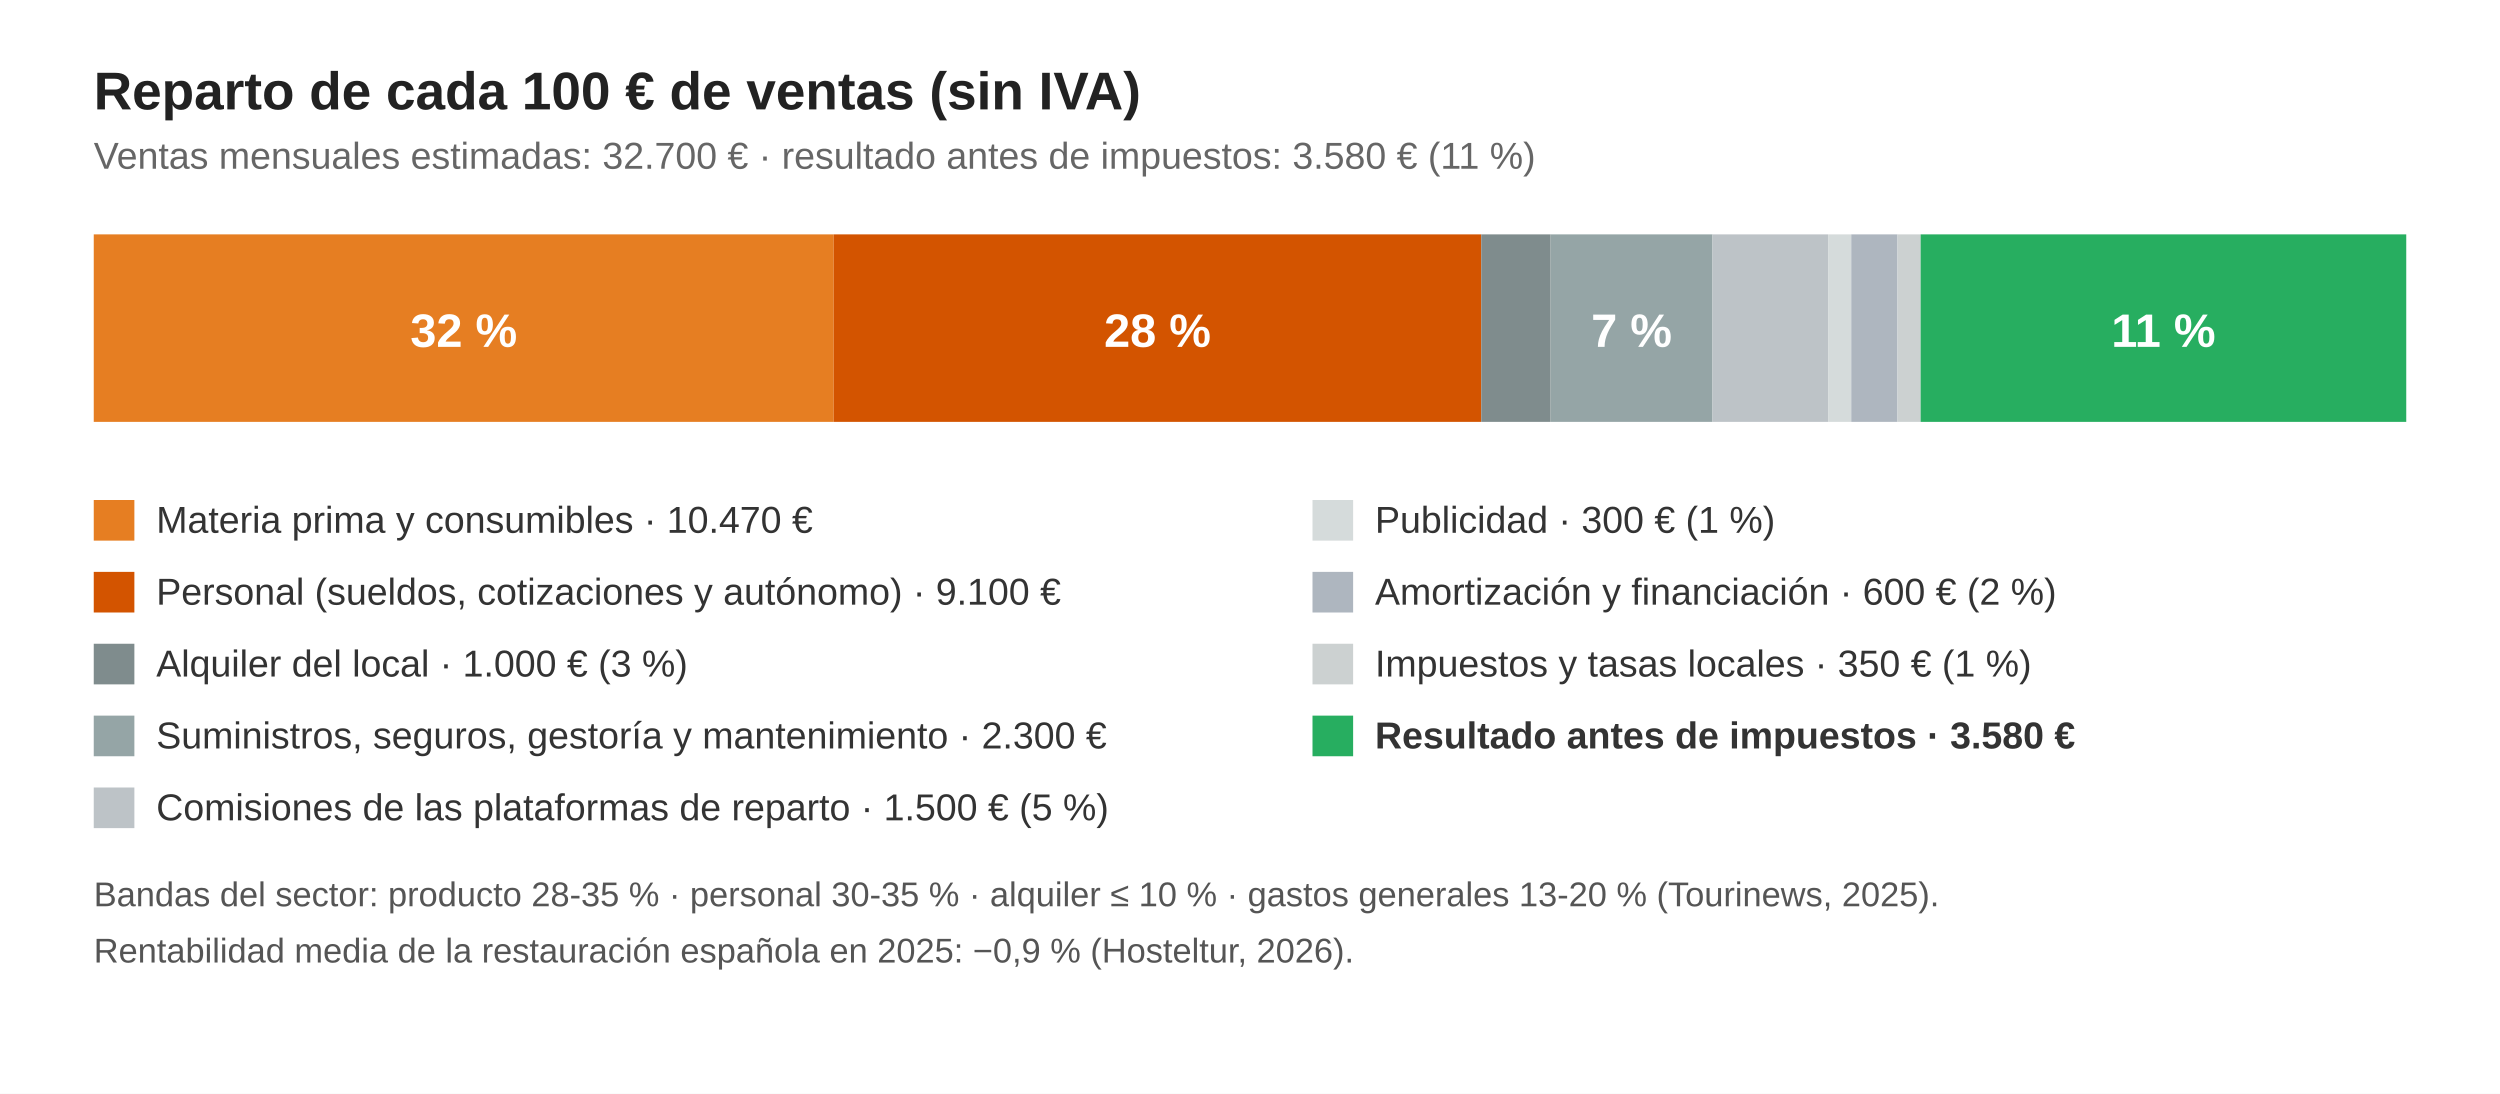
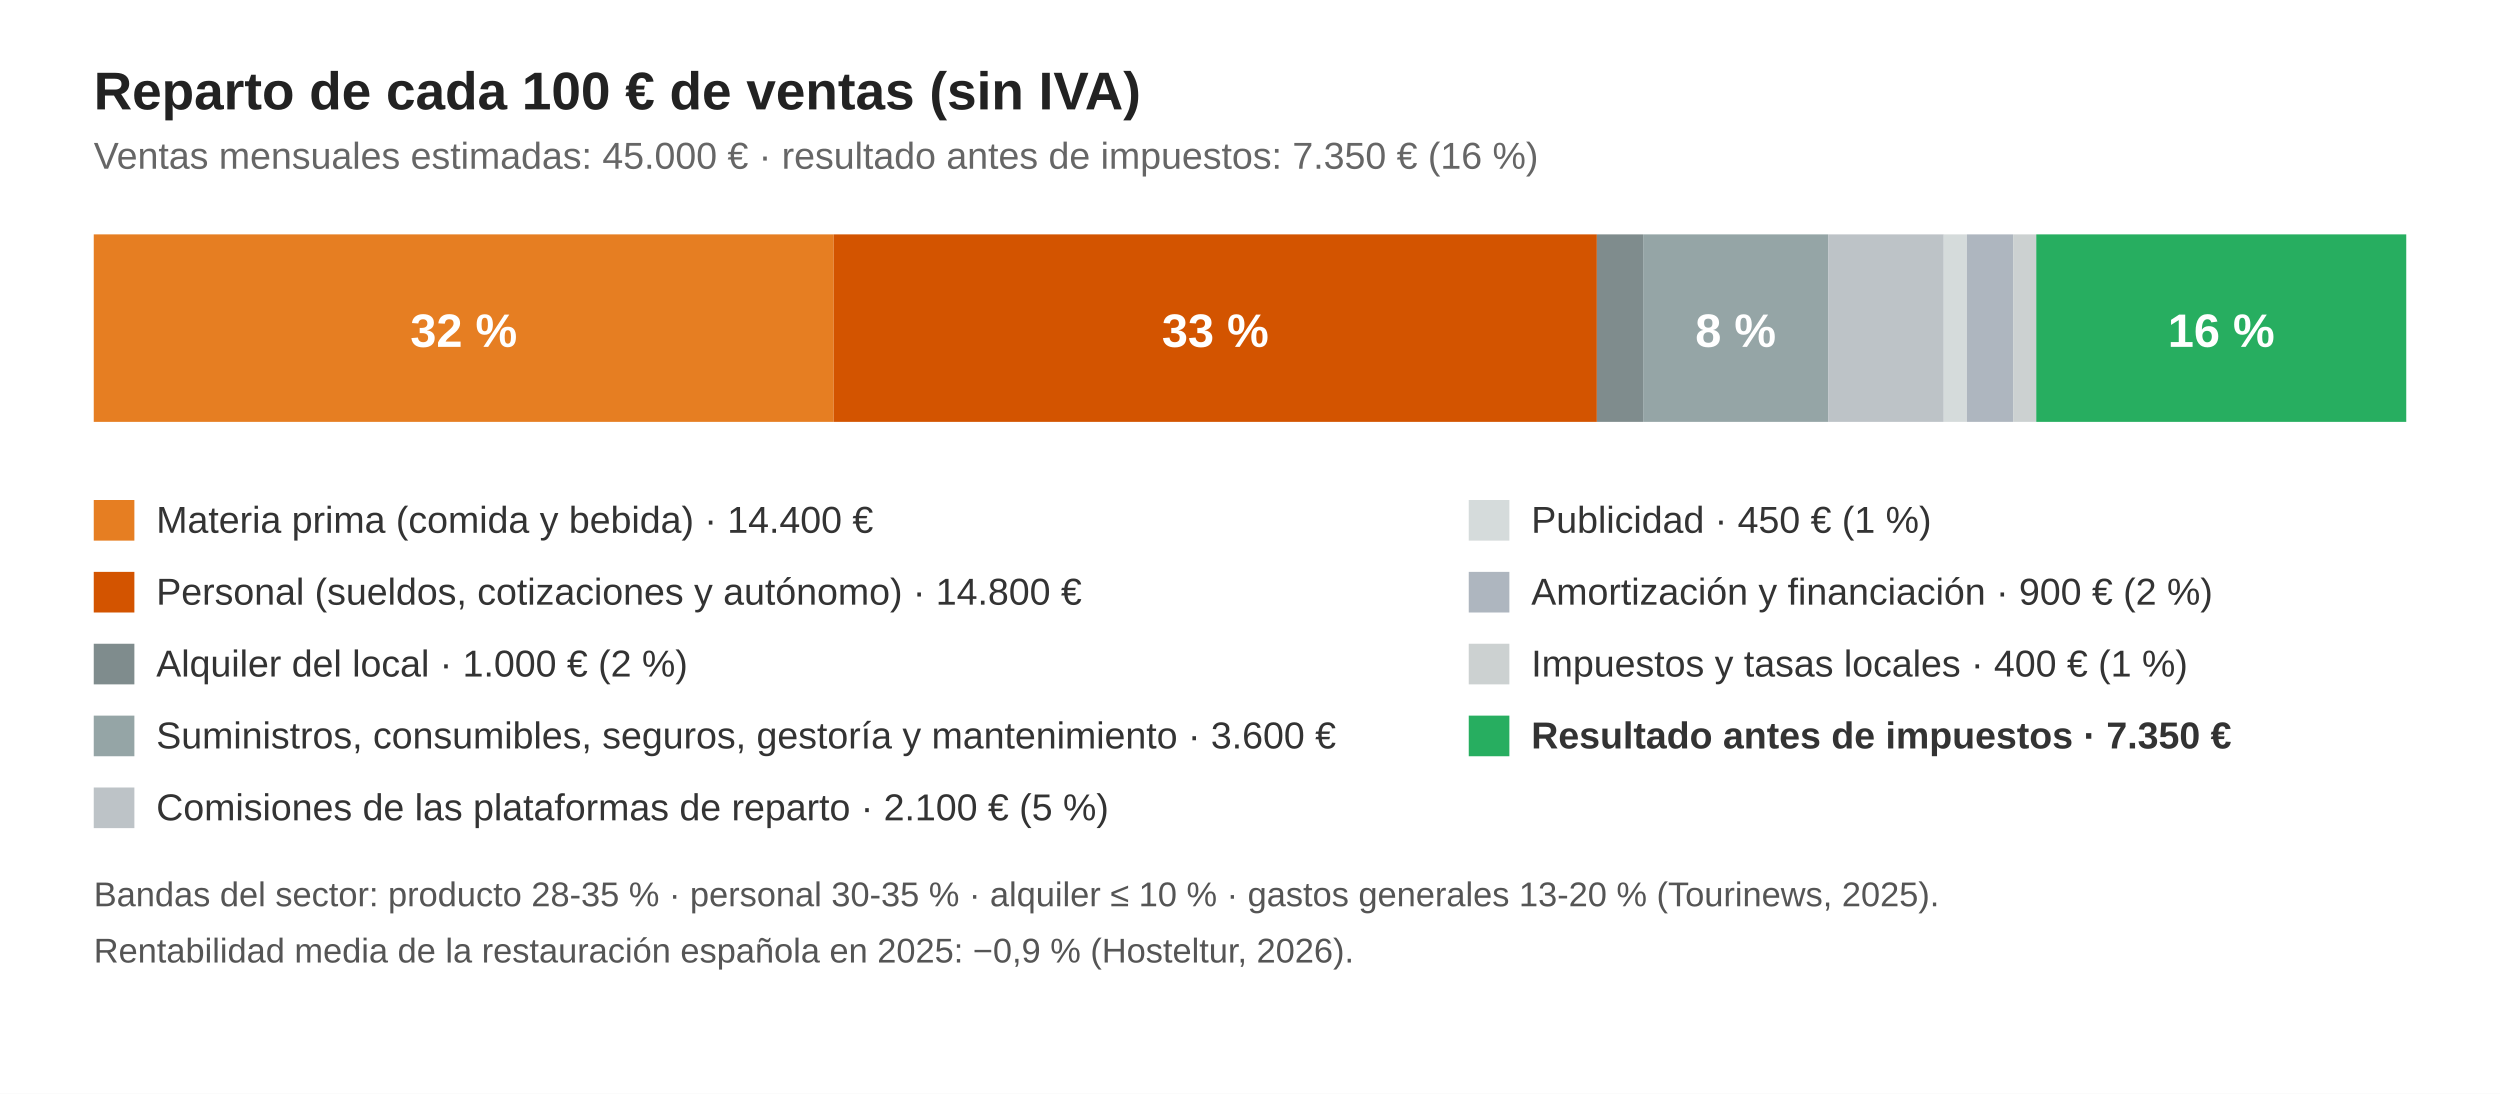
<svg xmlns="http://www.w3.org/2000/svg" width="1600" height="700" viewBox="0 0 1600 700" font-family="Liberation Sans">
  <rect width="1600" height="700" fill="#ffffff" />
  <text x="60" y="70" font-size="34" font-weight="bold" fill="#222">Reparto de cada 100 € de ventas (sin IVA)</text>
-   <text x="60" y="108" font-size="24" fill="#666">Ventas mensuales estimadas: 32.700 € · resultado antes de impuestos: 3.580 € (11 %)</text>
+   <text x="60" y="108" font-size="24" fill="#666">Ventas mensuales estimadas: 45.000 € · resultado antes de impuestos: 7.350 € (16 %)</text>
  <g transform="translate(60,150)">
    <rect x="0" y="0" width="473.6" height="120" fill="#E67E22" />
-     <rect x="473.6" y="0" width="414.4" height="120" fill="#D35400" />
-     <rect x="888" y="0" width="44.4" height="120" fill="#7F8C8D" />
-     <rect x="932.4" y="0" width="103.6" height="120" fill="#95A5A6" />
-     <rect x="1036" y="0" width="74" height="120" fill="#BDC3C7" />
-     <rect x="1110" y="0" width="14.8" height="120" fill="#D5DBDB" />
-     <rect x="1124.8" y="0" width="29.6" height="120" fill="#AEB6BF" />
-     <rect x="1154.4" y="0" width="14.8" height="120" fill="#CCD1D1" />
-     <rect x="1169.2" y="0" width="310.8" height="120" fill="#27AE60" />
+     <rect x="473.6" y="0" width="488.4" height="120" fill="#D35400" />
+     <rect x="962" y="0" width="29.6" height="120" fill="#7F8C8D" />
+     <rect x="991.6" y="0" width="118.4" height="120" fill="#95A5A6" />
+     <rect x="1110" y="0" width="74" height="120" fill="#BDC3C7" />
+     <rect x="1184" y="0" width="14.8" height="120" fill="#D5DBDB" />
+     <rect x="1198.8" y="0" width="29.6" height="120" fill="#AEB6BF" />
+     <rect x="1228.4" y="0" width="14.8" height="120" fill="#CCD1D1" />
+     <rect x="1243.2" y="0" width="236.8" height="120" fill="#27AE60" />
    <g font-size="30" font-weight="bold" fill="#fff" text-anchor="middle">
      <text x="236.8" y="72">32 %</text>
-       <text x="680.8" y="72">28 %</text>
-       <text x="984.2" y="72">7 %</text>
-       <text x="1324.6" y="72">11 %</text>
+       <text x="717.8" y="72">33 %</text>
+       <text x="1050.8" y="72">8 %</text>
+       <text x="1361.6" y="72">16 %</text>
    </g>
  </g>
  <g transform="translate(60,320)" font-size="24" fill="#333">
    <g>
      <rect x="0" y="0" width="26" height="26" fill="#E67E22" />
-       <text x="40" y="21">Materia prima y consumibles · 10.470 €</text>
+       <text x="40" y="21">Materia prima (comida y bebida) · 14.400 €</text>
    </g>
    <g transform="translate(0,46)">
      <rect x="0" y="0" width="26" height="26" fill="#D35400" />
-       <text x="40" y="21">Personal (sueldos, cotizaciones y autónomo) · 9.100 €</text>
+       <text x="40" y="21">Personal (sueldos, cotizaciones y autónomo) · 14.800 €</text>
    </g>
    <g transform="translate(0,92)">
      <rect x="0" y="0" width="26" height="26" fill="#7F8C8D" />
-       <text x="40" y="21">Alquiler del local · 1.000 € (3 %)</text>
+       <text x="40" y="21">Alquiler del local · 1.000 € (2 %)</text>
    </g>
    <g transform="translate(0,138)">
      <rect x="0" y="0" width="26" height="26" fill="#95A5A6" />
-       <text x="40" y="21">Suministros, seguros, gestoría y mantenimiento · 2.300 €</text>
+       <text x="40" y="21">Suministros, consumibles, seguros, gestoría y mantenimiento · 3.600 €</text>
    </g>
    <g transform="translate(0,184)">
      <rect x="0" y="0" width="26" height="26" fill="#BDC3C7" />
-       <text x="40" y="21">Comisiones de las plataformas de reparto · 1.500 € (5 %)</text>
+       <text x="40" y="21">Comisiones de las plataformas de reparto · 2.100 € (5 %)</text>
    </g>
-     <g transform="translate(780,0)">
+     <g transform="translate(880,0)">
      <rect x="0" y="0" width="26" height="26" fill="#D5DBDB" />
-       <text x="40" y="21">Publicidad · 300 € (1 %)</text>
+       <text x="40" y="21">Publicidad · 450 € (1 %)</text>
    </g>
-     <g transform="translate(780,46)">
+     <g transform="translate(880,46)">
      <rect x="0" y="0" width="26" height="26" fill="#AEB6BF" />
-       <text x="40" y="21">Amortización y financiación · 600 € (2 %)</text>
+       <text x="40" y="21">Amortización y financiación · 900 € (2 %)</text>
    </g>
-     <g transform="translate(780,92)">
+     <g transform="translate(880,92)">
      <rect x="0" y="0" width="26" height="26" fill="#CCD1D1" />
-       <text x="40" y="21">Impuestos y tasas locales · 350 € (1 %)</text>
+       <text x="40" y="21">Impuestos y tasas locales · 400 € (1 %)</text>
    </g>
-     <g transform="translate(780,138)">
+     <g transform="translate(880,138)">
      <rect x="0" y="0" width="26" height="26" fill="#27AE60" />
-       <text x="40" y="21" font-weight="bold">Resultado antes de impuestos · 3.580 €</text>
+       <text x="40" y="21" font-weight="bold">Resultado antes de impuestos · 7.350 €</text>
    </g>
  </g>
  <g transform="translate(60,580)" font-size="22" fill="#555">
    <text x="0" y="0">Bandas del sector: producto 28-35 % · personal 30-35 % · alquiler ≤ 10 % · gastos generales 13-20 % (Tourinews, 2025).</text>
    <text x="0" y="36">Rentabilidad media de la restauración española en 2025: −0,9 % (Hosteltur, 2026).</text>
  </g>
</svg>
